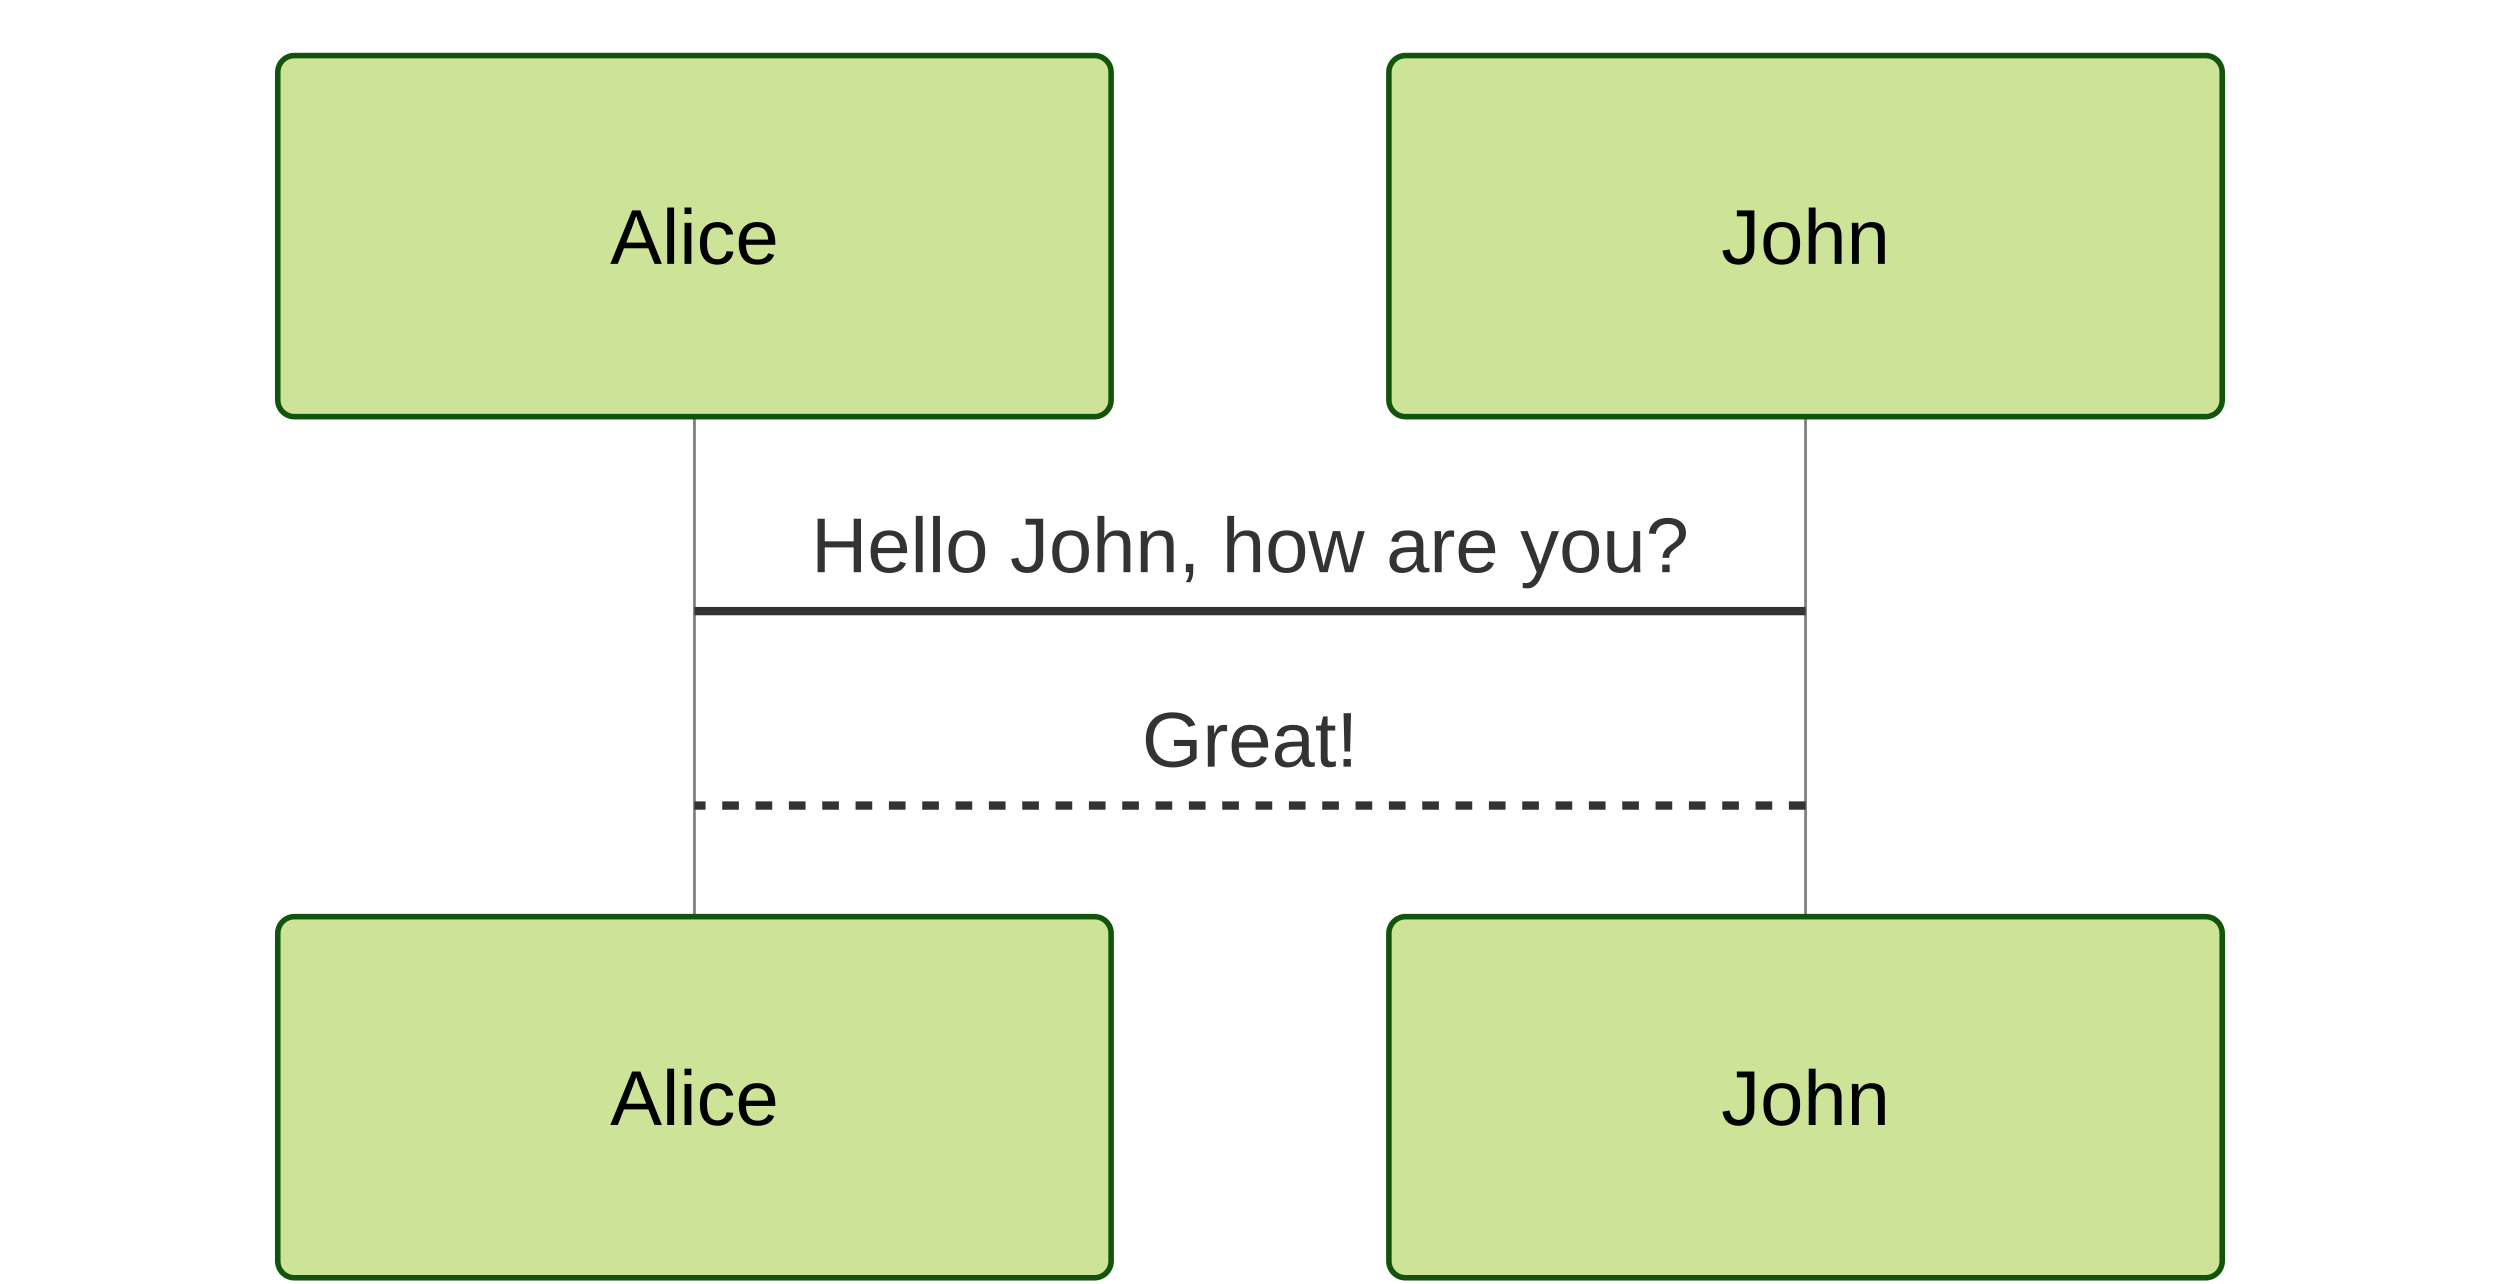
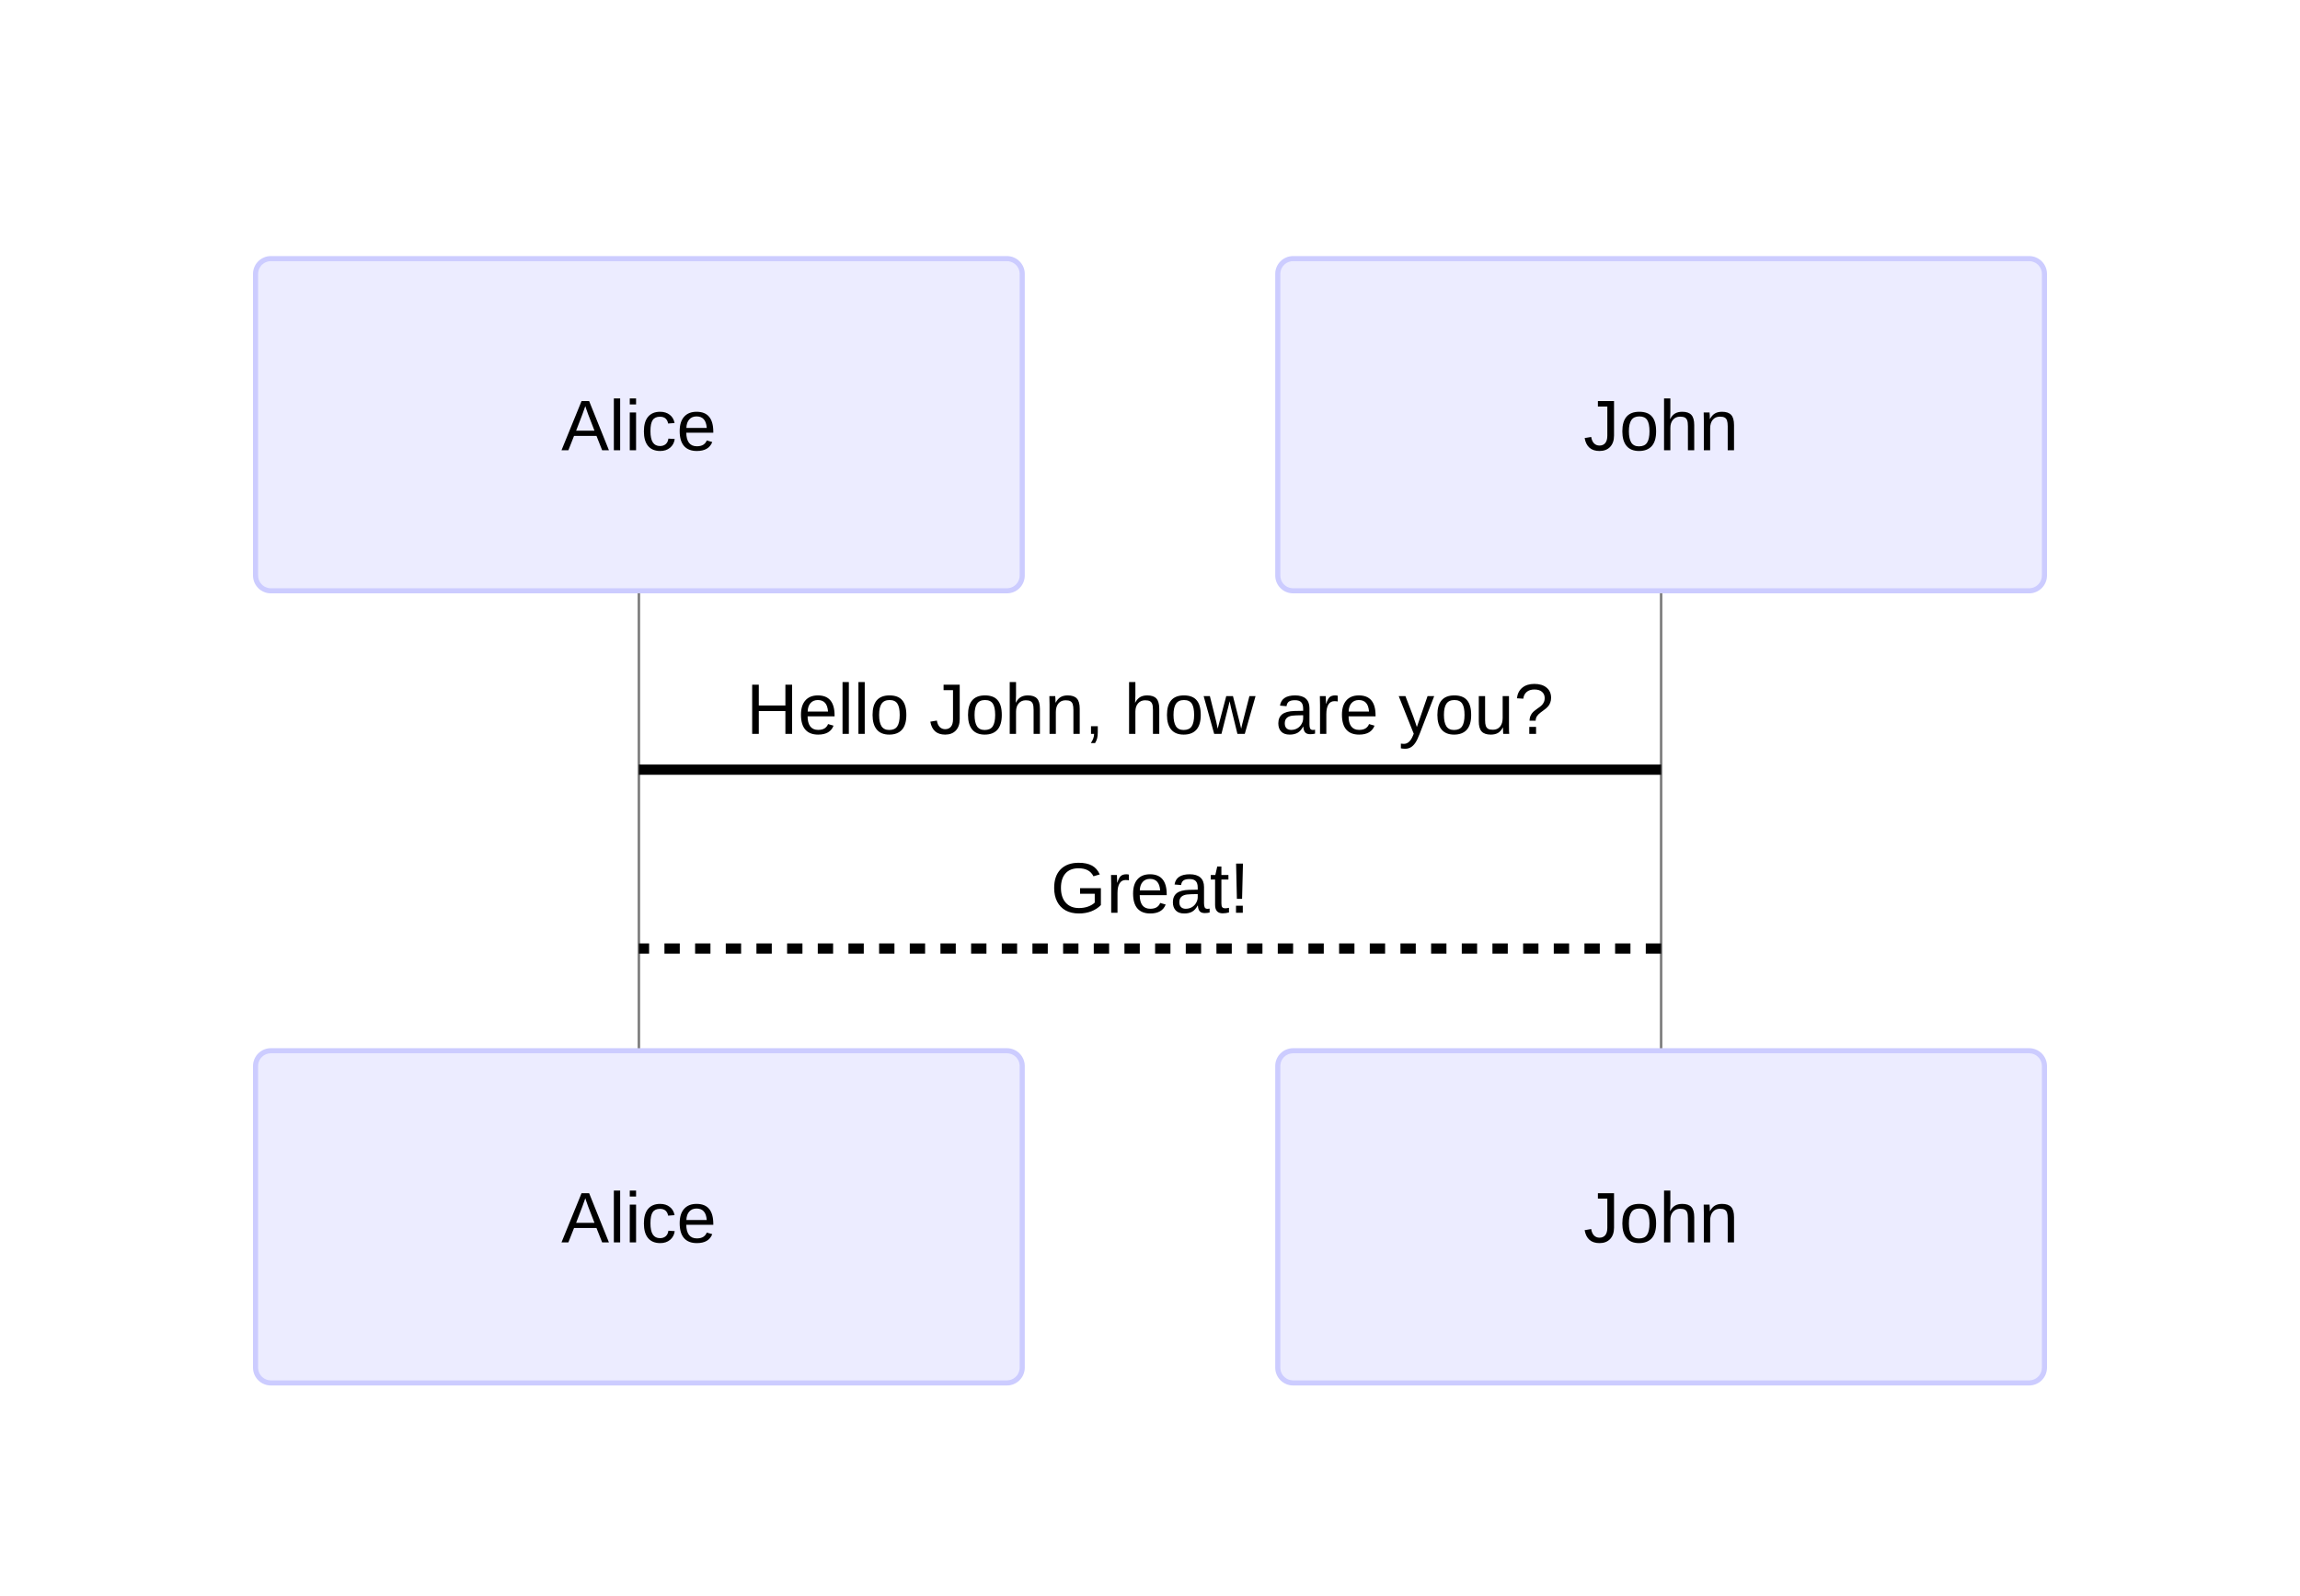
- <svg xmlns="http://www.w3.org/2000/svg" viewBox="-50 -10 450 231" style="max-width:450px;" height="100%" width="100%" id="mermaidChart23">
-   <style title="mermaid-svg-internal-css" type="text/css">/*  */
- 
- .actor { stroke: rgb(19, 84, 12); fill: rgb(205, 228, 152); }
- 
- text.actor { fill: black; stroke: none; }
- 
- .actor-line { stroke: grey; }
- 
- .messageLine0 { stroke-width: 1.5; stroke: rgb(51, 51, 51); }
- 
- .messageLine1 { stroke-width: 1.5; stroke: rgb(51, 51, 51); }
- 
- #arrowhead { fill: rgb(51, 51, 51); }
- 
- #crosshead path { fill: rgb(51, 51, 51) ! important; stroke: rgb(51, 51, 51) ! important; }
- 
- .messageText { fill: rgb(51, 51, 51); stroke: none; }
- 
- text { font-family: "trebuchet ms",verdana,arial; font-size: 14px; }
- 
+ <svg xmlns="http://www.w3.org/2000/svg" id="mermaidChart0" width="100" height="63.83" viewBox="-50 -10 450 231" style="width: 92; height: 63.83;" version="1.1">
+   <style type="text/css" title="mermaid-svg-internal-css">/*  */
+ .actor { stroke: #ccccff; fill: #ececff;  }
+ text.actor { fill: #000000; stroke: none;  }
+ .actor-line { stroke: #808080;  }
+ .messageline0 { stroke-width: 1.5px; stroke: #333333;  }
+ .messageline1 { stroke-width: 1.5px; stroke: #333333;  }
+ #arrowhead { fill: #333333;  }
+ #crosshead path { fill: #333333 !important; stroke: #333333 !important;  }
+ .messagetext { fill: #333333; stroke: none;  }
+ text { font-family: 'trebuchet ms', verdana, arial; font-size: 14px;  }
/*  */
- 
</style>
  <g />
  <g>
-     <line stroke="#999" stroke-width="0.5px" class="actor-line" y2="220" x2="75" y1="5" x1="75" id="actor0" />
-     <rect class="actor" ry="3" rx="3" height="65" width="150" stroke="#666" fill="#eaeaea" y="0" x="0" />
-     <text style="text-anchor: middle;" class="actor" y="37.5" x="75">Alice</text>
+     <line id="actor0" x1="75" y1="5" x2="75" y2="220" class="actor-line" stroke-width="0.5px" stroke="#999" />
+     <rect x="0" y="0" fill="#eaeaea" stroke="#666" width="150" height="65" rx="3" ry="3" class="actor" />
+     <text x="75" y="37.5" class="actor" style="text-anchor: middle; ">Alice</text>
  </g>
  <g>
-     <line stroke="#999" stroke-width="0.5px" class="actor-line" y2="220" x2="275" y1="5" x1="275" id="actor1" />
-     <rect class="actor" ry="3" rx="3" height="65" width="150" stroke="#666" fill="#eaeaea" y="0" x="200" />
-     <text style="text-anchor: middle;" class="actor" y="37.5" x="275">John</text>
+     <line id="actor1" x1="275" y1="5" x2="275" y2="220" class="actor-line" stroke-width="0.5px" stroke="#999" />
+     <rect x="200" y="0" fill="#eaeaea" stroke="#666" width="150" height="65" rx="3" ry="3" class="actor" />
+     <text x="275" y="37.5" class="actor" style="text-anchor: middle; ">John</text>
  </g>
  <defs>
-     <marker orient="auto" markerHeight="4" markerWidth="6" refY="2" refX="5" id="arrowhead">
+     <marker id="arrowhead" refX="5" refY="2" markerWidth="6" markerHeight="4" orient="auto">
      <path d="M 0,0 V 4 L6,2 Z" />
    </marker>
  </defs>
  <defs>
-     <marker refY="4" refX="16" orient="auto" markerHeight="8" markerWidth="15" id="crosshead">
-       <path d="M 9,2 V 6 L16,4 Z" stroke-width="1px" style="stroke-dasharray: 0, 0;" stroke="#000000" fill="black" />
-       <path d="M 0,1 L 6,7 M 6,1 L 0,7" stroke-width="1px" style="stroke-dasharray: 0, 0;" stroke="#000000" fill="none" />
+     <marker id="crosshead" markerWidth="15" markerHeight="8" orient="auto" refX="16" refY="4">
+       <path fill="black" stroke="#000000" style="stroke-dasharray: 0px, 0px; " stroke-width="1px" d="M 9,2 V 6 L16,4 Z" />
+       <path fill="none" stroke="#000000" style="stroke-dasharray: 0px, 0px; " stroke-width="1px" d="M 0,1 L 6,7 M 6,1 L 0,7" />
    </marker>
  </defs>
  <g>
-     <text class="messageText" style="text-anchor: middle;" y="93" x="175">Hello John, how are you?</text>
-     <line marker-end="url(http://knsv.github.io/mermaid/#arrowhead)" style="fill: none;" stroke="black" stroke-width="2" class="messageLine0" y2="100" x2="275" y1="100" x1="75" />
+     <text x="175" y="93" style="text-anchor: middle; " class="messageText">Hello John, how are you?</text>
+     <line x1="75" y1="100" x2="275" y2="100" class="messageLine0" stroke-width="2" stroke="black" style="fill: none; " marker-end="url(about://blank#arrowhead)" />
  </g>
  <g>
-     <text class="messageText" style="text-anchor: middle;" y="128" x="175">Great!</text>
-     <line marker-end="url(http://knsv.github.io/mermaid/#arrowhead)" stroke="black" stroke-width="2" class="messageLine1" style="stroke-dasharray: 3, 3; fill: none;" y2="135" x2="75" y1="135" x1="275" />
+     <text x="175" y="128" style="text-anchor: middle; " class="messageText">Great!</text>
+     <line x1="275" y1="135" x2="75" y2="135" style="stroke-dasharray: 3px, 3px; fill: none; " class="messageLine1" stroke-width="2" stroke="black" marker-end="url(about://blank#arrowhead)" />
  </g>
  <g>
-     <rect class="actor" ry="3" rx="3" height="65" width="150" stroke="#666" fill="#eaeaea" y="155" x="0" />
-     <text style="text-anchor: middle;" class="actor" y="192.5" x="75">Alice</text>
+     <rect x="0" y="155" fill="#eaeaea" stroke="#666" width="150" height="65" rx="3" ry="3" class="actor" />
+     <text x="75" y="192.5" class="actor" style="text-anchor: middle; ">Alice</text>
  </g>
  <g>
-     <rect class="actor" ry="3" rx="3" height="65" width="150" stroke="#666" fill="#eaeaea" y="155" x="200" />
-     <text style="text-anchor: middle;" class="actor" y="192.5" x="275">John</text>
+     <rect x="200" y="155" fill="#eaeaea" stroke="#666" width="150" height="65" rx="3" ry="3" class="actor" />
+     <text x="275" y="192.5" class="actor" style="text-anchor: middle; ">John</text>
  </g>
</svg>
